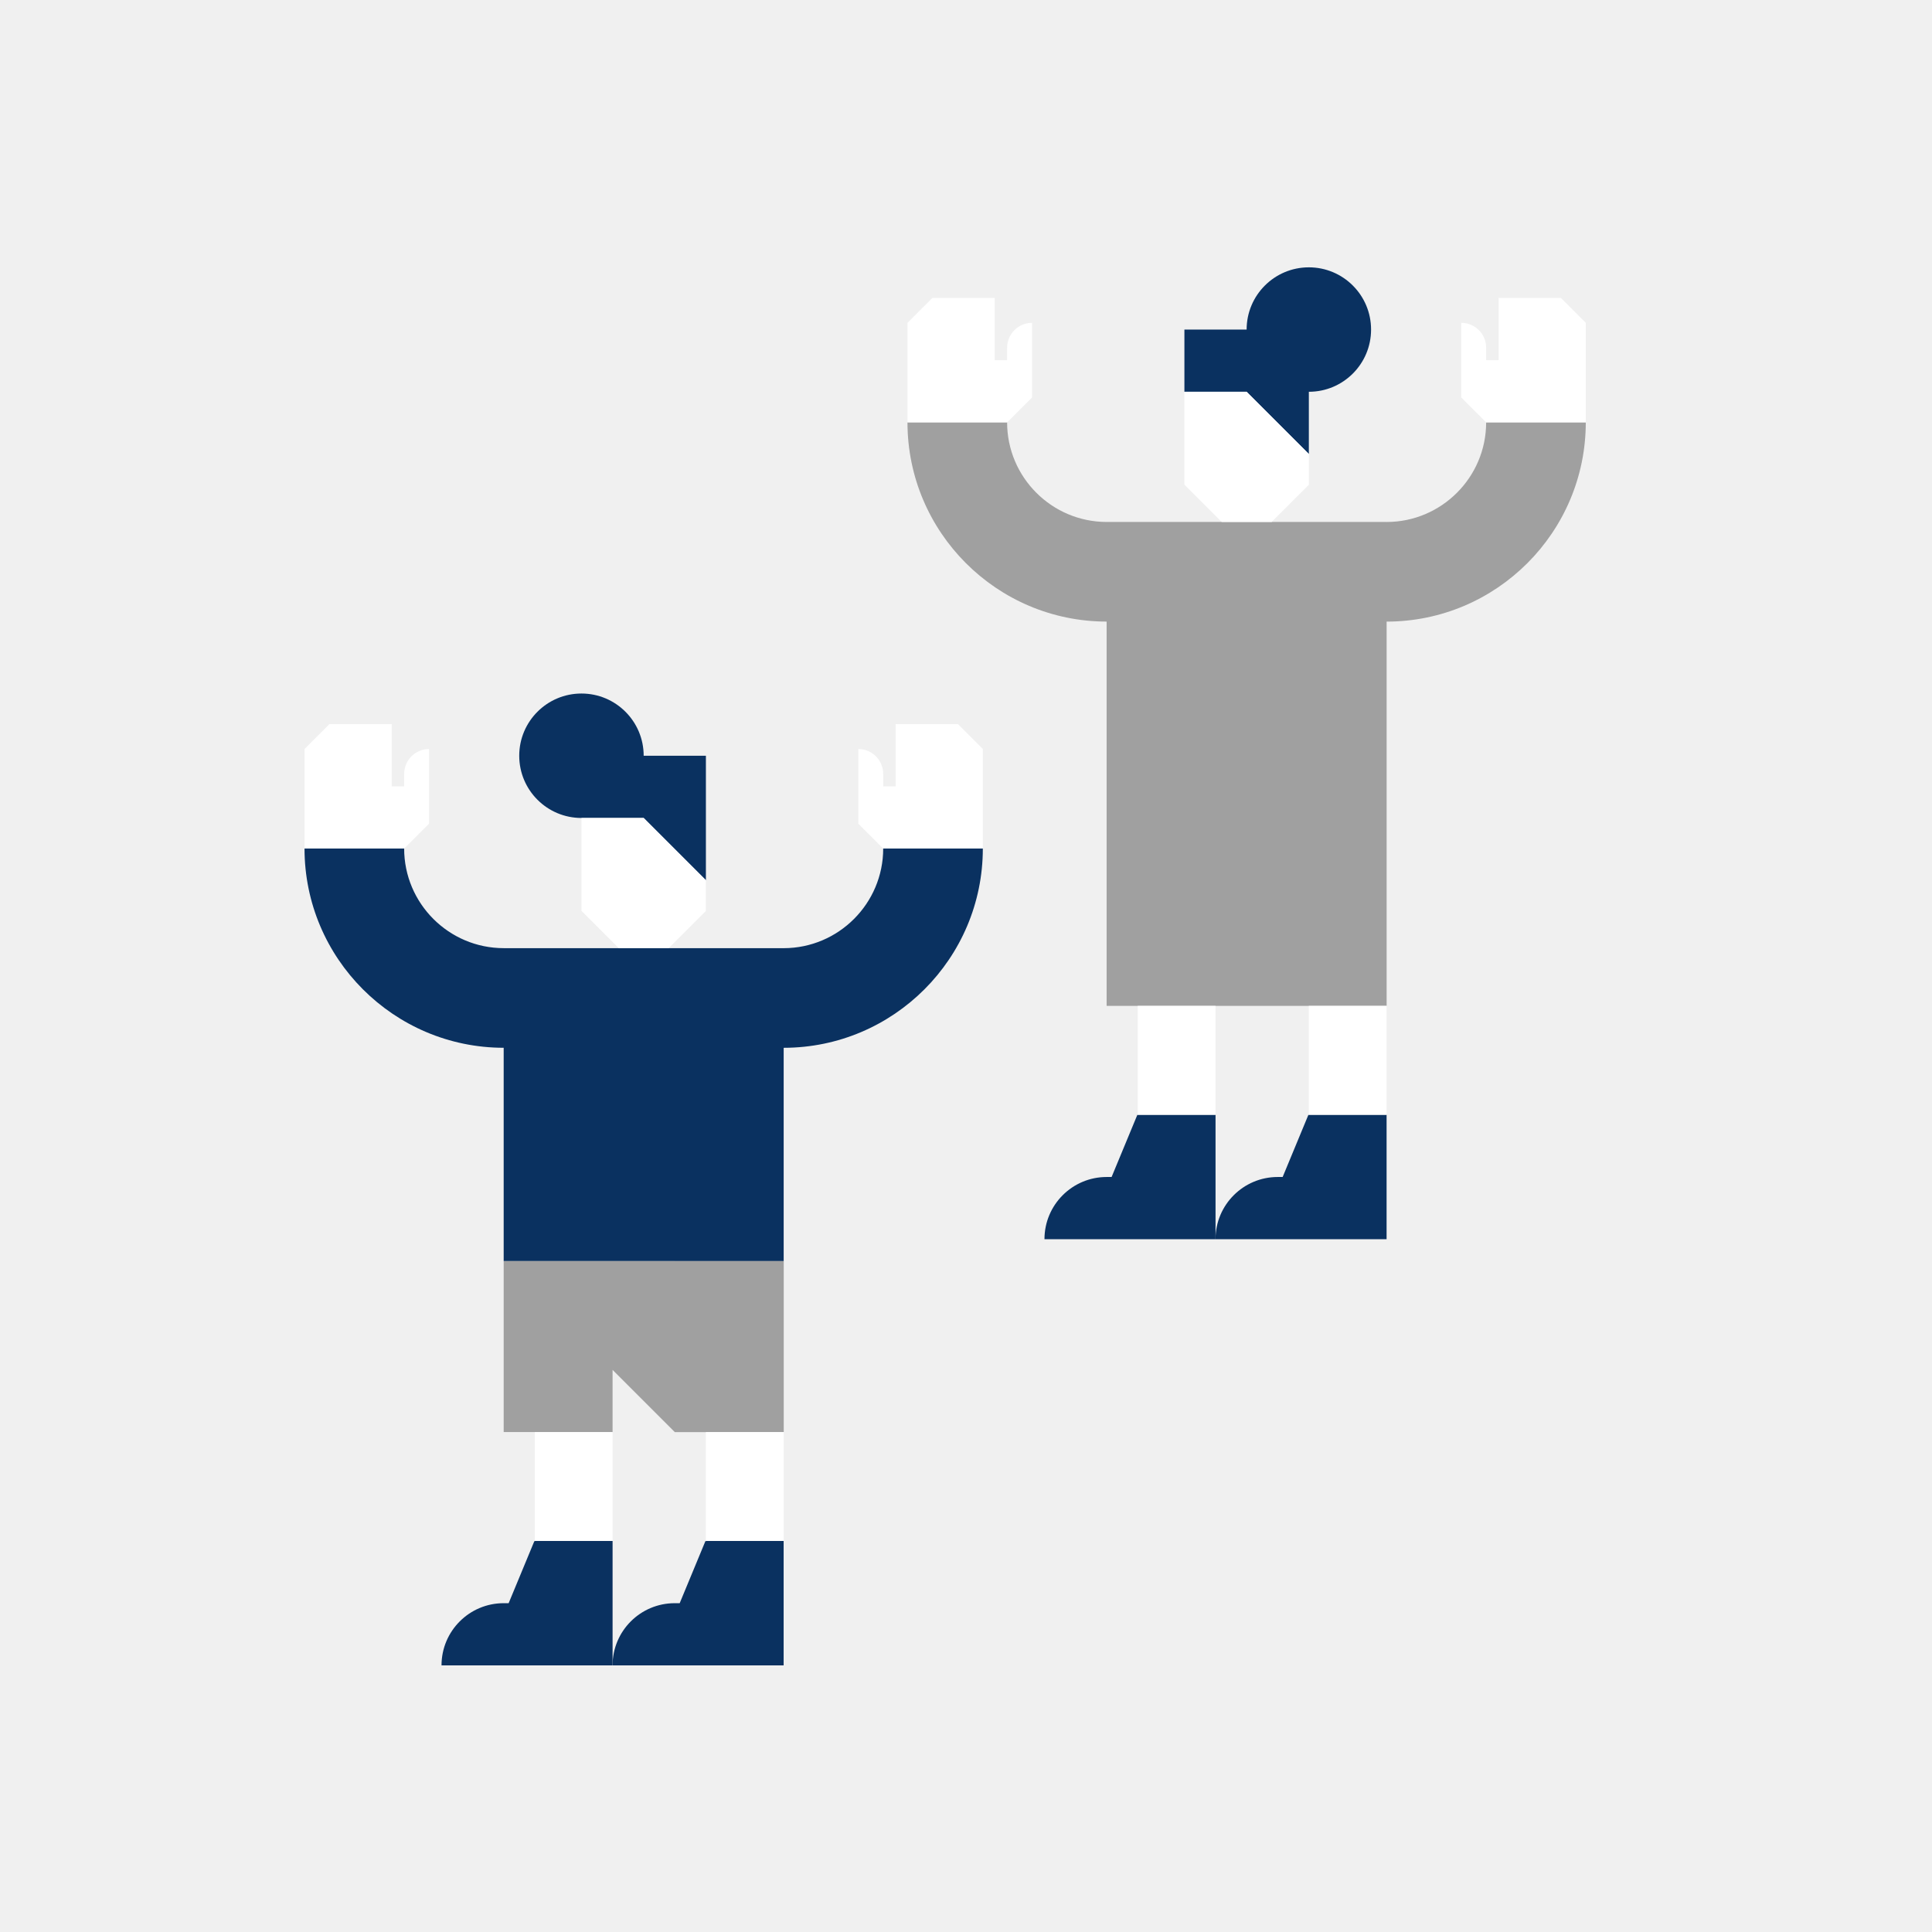
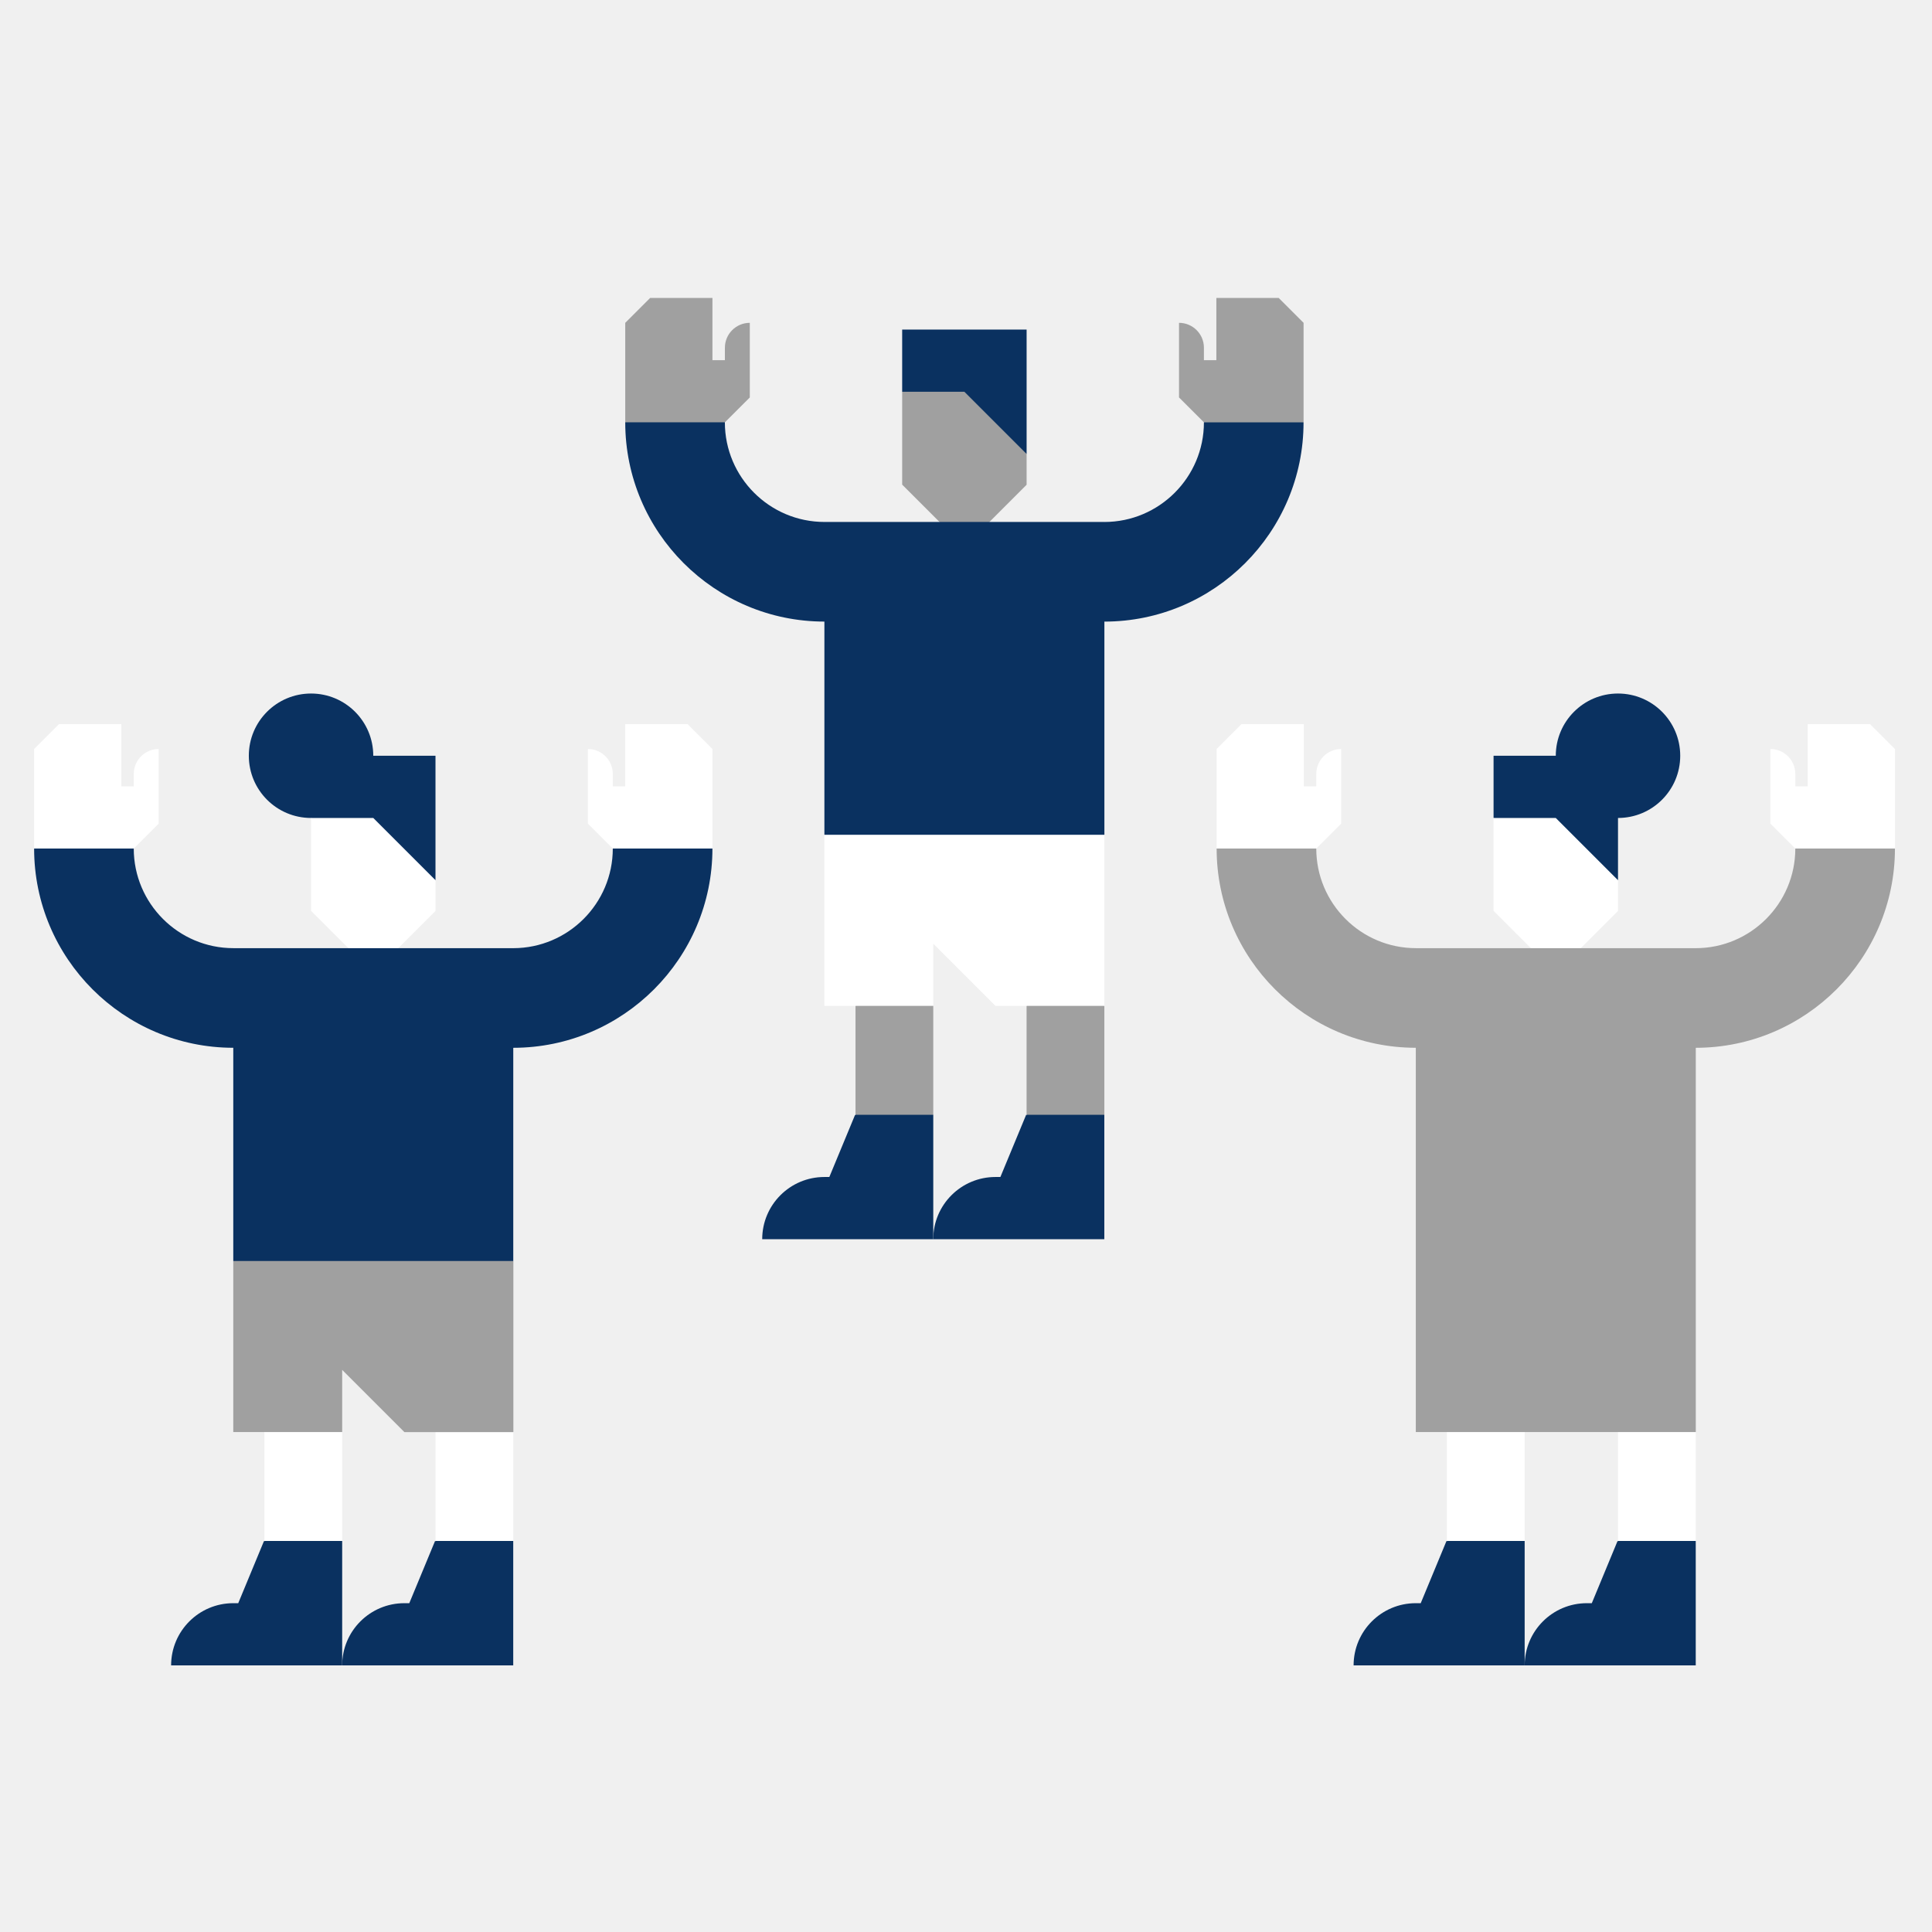
- <svg xmlns="http://www.w3.org/2000/svg" version="1.1" id="Layer_1" x="0px" y="0px" width="650px" height="650px" viewBox="0 0 650 650" enable-background="new 0 0 650 650" xml:space="preserve">
-   <g>
-     <path fill="#0A3160" d="M263.645,560.301v-41.858h-26.162v0.196l-0.136-0.196l0,0l-8.67,20.93h-1.655   c-11.559,0-20.93,9.371-20.93,20.93h15.693h10.465h5.232h26.162h0L263.645,560.301z" />
-     <path fill="#0A3160" d="M206.097,560.301v-41.858h-26.162v0.196l-0.136-0.196l0,0l-8.67,20.93h-1.655   c-11.559,0-20.93,9.371-20.93,20.93h15.693h10.465h5.232h26.162h0L206.097,560.301z" />
-     <rect x="227.018" y="424.242" fill="#A0A0A0" width="36.64" height="57.561" />
-     <polygon fill="#A0A0A0" points="193.015,424.242 193.015,424.242 169.457,424.242 169.457,481.803 206.097,481.803    206.097,460.882 227.018,481.803 263.658,481.803 263.658,424.242  " />
-     <path fill="#0A3160" d="M330.662,285.485h-33.519c0,18.471-15.018,33.499-33.485,33.518v-0.007h-94.167v0   c-18.482,0-33.519-15.036-33.519-33.519h-33.518c0,36.953,30.054,67.018,67.003,67.037v71.729h94.201v-71.722   C300.607,352.502,330.662,322.438,330.662,285.485z" />
-     <path fill="#FFFFFF" d="M297.142,285.485h4.188l0,0h29.34v-33.484l-8.376-8.376H301.33v20.94h-4.188v-4.188   c0-4.626-3.75-8.376-8.376-8.376v8.376v8.376v8.357L297.142,285.485z" />
-     <path fill="#FFFFFF" d="M135.981,285.485h-4.188l0,0h-29.34v-33.484l8.376-8.376h20.964v20.94h4.188v-4.188   c0-4.626,3.75-8.376,8.376-8.376v8.376v8.376v8.357L135.981,285.485z" />
-     <path fill="#0A3160" d="M466.502,416.914v-41.858H440.34v0.196l-0.136-0.196l0,0l-8.67,20.93h-1.655   c-11.559,0-20.93,9.371-20.93,20.93h15.693h10.465h5.232h26.162h0L466.502,416.914z" />
-     <path fill="#0A3160" d="M408.954,416.914v-41.858h-26.162v0.196l-0.136-0.196l0,0l-8.67,20.93h-1.655   c-11.559,0-20.93,9.371-20.93,20.93h15.693h10.465h5.232h26.162h0L408.954,416.914z" />
-     <path fill="#A0A0A0" d="M533.518,142.098H500c0,18.471-15.018,33.499-33.484,33.518v-0.007h-94.167v0   c-18.482,0-33.518-15.036-33.518-33.519H305.31c0,36.953,30.054,67.018,67.003,67.037v129.29h94.201V209.134   C503.464,209.115,533.518,179.051,533.518,142.098z" />
-     <path fill="#FFFFFF" d="M500,142.098h4.188l0,0h29.34v-33.484l-8.376-8.376h-20.964v20.94H500v-4.188   c0-4.626-3.75-8.376-8.376-8.376v8.376v8.376v8.357L500,142.098z" />
-     <path fill="#FFFFFF" d="M338.838,142.098h-4.188l0,0h-29.34v-33.484l8.376-8.376h20.964v20.94h4.188v-4.188   c0-4.626,3.75-8.376,8.376-8.376v8.376v8.376v8.357L338.838,142.098z" />
-     <path fill="#0A3160" d="M440.348,89.942c-11.561,0-20.934,9.372-20.934,20.934h-20.934v20.934h20.934l20.934,20.934v-20.934   c11.561,0,20.934-9.372,20.934-20.934C461.282,99.314,451.91,89.942,440.348,89.942z" />
-     <polygon fill="#FFFFFF" points="419.414,131.809 398.481,131.809 398.481,163.049 411.041,175.609 427.829,175.609 440.348,163.09    440.348,163.049 440.348,152.743  " />
-     <rect x="179.934" y="481.803" fill="#FFFFFF" width="26.162" height="36.64" />
-     <rect x="237.491" y="481.803" fill="#FFFFFF" width="26.162" height="36.64" />
-     <g>
-       <rect x="382.783" y="338.416" fill="#FFFFFF" width="26.162" height="36.64" />
-       <rect x="440.34" y="338.416" fill="#FFFFFF" width="26.162" height="36.64" />
-     </g>
-     <path fill="#0A3160" d="M216.558,254.263c0-11.561-9.373-20.934-20.934-20.934c-11.561,0-20.934,9.372-20.934,20.934   c0,11.561,9.372,20.934,20.934,20.934h20.934l20.933,20.934v-41.867H216.558z" />
-     <polygon fill="#FFFFFF" points="237.491,264.729 237.491,296.13 216.558,275.196 195.624,275.196 195.624,275.196 195.624,306.436    208.184,318.996 224.972,318.996 237.491,306.477 237.491,306.436 237.491,264.729  " />
-   </g>
+ <svg xmlns="http://www.w3.org/2000/svg" version="1.1" id="Layer_1" x="0px" y="0px" viewBox="0 0 650 650" enable-background="new 0 0 650 650" xml:space="preserve">
+   <polygon fill="#FFFFFF" points="102.041,466.257 88.96,481.803 88.96,518.443 102.041,528.742 115.123,518.443 115.123,481.803 " />
+   <polygon fill="#FFFFFF" points="159.598,468.722 146.517,481.803 146.517,518.443 159.598,531.5 172.679,518.443 172.679,481.803   " />
+   <path fill="#0A3160" d="M172.671,560.301v-41.858h-26.162v0.196l-0.136-0.196l0,0l-8.67,20.93h-1.655  c-11.559,0-20.93,9.371-20.93,20.93h57.552h0L172.671,560.301z" />
+   <path fill="#0A3160" d="M115.123,560.301v-41.858H88.96v0.196l-0.136-0.196l0,0l-8.67,20.93H78.5c-11.559,0-20.93,9.371-20.93,20.93  h57.552h0L115.123,560.301z" />
+   <rect x="136.044" y="424.242" fill="#A0A0A0" width="36.64" height="57.561" />
+   <polygon fill="#A0A0A0" points="172.684,424.242 125.583,377.142 78.483,424.242 78.483,481.803 115.123,481.803 115.123,460.882   136.044,481.803 172.684,481.803 172.684,424.242 " />
+   <path fill="#0A3160" d="M125.583,254.263c0-11.561-9.373-20.934-20.934-20.934c-11.562,0-20.934,9.372-20.934,20.934  c0,11.561,9.372,20.934,20.934,20.934l41.867,20.934v-41.867H125.583z" />
+   <path fill="#FFFFFF" d="M45.007,260.376v4.188h-4.188v-20.94H19.855l-8.376,8.376v33.484l0.013-0.003l16.75,16.75l25.141-25.124  v-25.108C48.757,252.001,45.007,255.751,45.007,260.376z" />
+   <polygon fill="#FFFFFF" points="125.583,275.196 104.65,275.196 104.65,306.436 125.604,327.39 146.517,306.477 146.517,306.436   146.517,296.13 " />
+   <path fill="#FFFFFF" d="M206.168,260.376v4.188h4.188v-20.94h20.964l8.376,8.376v33.484l-0.013-0.003l-16.75,16.75l-25.141-25.124  v-25.108C202.418,252.001,206.168,255.751,206.168,260.376z" />
+   <path fill="#0A3160" d="M239.688,285.485h-33.519c0,18.471-15.018,33.499-33.485,33.518v-0.007H78.517v0  c-18.482,0-33.519-15.036-33.519-33.519H11.48c0,36.953,30.054,67.018,67.003,67.037v71.729h94.201v-71.722  C209.633,352.502,239.688,322.438,239.688,285.485z" />
+   <polygon fill="#A0A0A0" points="300.907,325 287.826,338.416 287.826,375.056 300.907,388.25 313.989,375.056 313.989,338.416 " />
+   <polygon fill="#A0A0A0" points="358.464,325.335 345.383,338.416 345.383,375.056 358.464,387 371.545,375.056 371.545,338.416 " />
+   <path fill="#0A3160" d="M371.537,416.914v-41.858h-26.162v0.196l-0.136-0.196l0,0l-8.67,20.93h-1.655  c-11.559,0-20.93,9.371-20.93,20.93h57.552h0L371.537,416.914z" />
+   <path fill="#0A3160" d="M313.989,416.914v-41.858h-26.162v0.196l-0.136-0.196l0,0l-8.67,20.93h-1.655  c-11.559,0-20.93,9.371-20.93,20.93h57.552h0L313.989,416.914z" />
+   <polygon fill="#FFFFFF" points="499.875,468.722 486.793,481.803 486.793,518.443 499.875,531.5 512.956,518.443 512.956,481.803   " />
+   <polygon fill="#FFFFFF" points="557.431,468.722 544.35,481.803 544.35,518.443 557.431,531.5 570.513,518.443 570.513,481.803 " />
+   <path fill="#0A3160" d="M544.361,233.329c-11.562,0-20.934,9.372-20.934,20.934h-20.934v20.934l41.867,20.934v0v-20.934  c11.562,0,20.934-9.372,20.934-20.934C565.295,242.701,555.922,233.329,544.361,233.329z" />
+   <polygon fill="#FFFFFF" points="523.419,275.196 502.485,275.196 502.485,306.436 523.44,327.39 544.352,306.477 544.352,306.436   544.352,296.13 " />
+   <path fill="#FFFFFF" d="M442.847,260.376v4.188h-4.188v-20.94h-20.964l-8.376,8.376v33.484l0.013-0.003l16.75,16.75l25.141-25.124  v-25.108C446.597,252.001,442.847,255.751,442.847,260.376z" />
+   <path fill="#FFFFFF" d="M604.008,260.376v4.188h4.188v-20.94h20.964l8.376,8.376l0,33.484l-0.013-0.003l-16.75,16.75l-25.141-25.124  l0-25.108C600.258,252.001,604.008,255.751,604.008,260.376z" />
+   <path fill="#A0A0A0" d="M637.531,285.485h-33.519c0,18.471-15.018,33.499-33.484,33.518v-0.007h-94.167v0  c-18.482,0-33.518-15.036-33.518-33.519h-33.519c0,36.953,30.054,67.018,67.003,67.037v129.29h94.201V352.521  C607.477,352.502,637.531,322.438,637.531,285.485z" />
+   <path fill="#A0A0A0" d="M243.884,116.989v4.188h-4.188v-20.94h-20.964l-8.376,8.376v33.484l0.013-0.003l16.75,16.75l25.141-25.124  v-25.108C247.634,108.614,243.884,112.364,243.884,116.989z" />
+   <path fill="#A0A0A0" d="M405.045,116.989v4.188h4.188v-20.94h20.964l8.376,8.376v33.484l-0.013-0.003l-16.75,16.75l-25.141-25.124  v-25.108C401.295,108.614,405.045,112.364,405.045,116.989z" />
+   <polygon fill="#0A3160" points="345.393,152.743 345.393,110.875 324.46,110.875 303.526,110.875 303.526,131.809 " />
+   <polygon fill="#A0A0A0" points="324.46,131.809 303.526,131.809 303.526,163.049 324.481,184.003 345.393,163.09 345.393,163.049   345.393,152.743 " />
+   <polygon fill="#FFFFFF" points="371.56,280.855 324.46,233.755 277.359,280.855 277.359,338.416 313.999,338.416 313.999,317.495   334.92,338.416 371.56,338.416 371.56,280.855 " />
+   <path fill="#0A3160" d="M438.564,142.097h-33.519c0,18.471-15.018,33.499-33.485,33.518v-0.007h-94.167v0  c-18.482,0-33.519-15.036-33.519-33.519h-33.518c0,36.953,30.054,67.018,67.003,67.037v71.729h94.201v-71.722  C408.509,209.115,438.564,179.051,438.564,142.097z" />
+   <path fill="#0A3160" d="M570.513,560.301v-41.858H544.35v0.196l-0.136-0.196l0,0l-8.669,20.93h-1.655  c-11.559,0-20.93,9.371-20.93,20.93h57.552h0L570.513,560.301z" />
+   <path fill="#0A3160" d="M512.956,560.301v-41.858h-26.162v0.196l-0.136-0.196l0,0l-8.67,20.93h-1.655  c-11.559,0-20.93,9.371-20.93,20.93h57.552h0L512.956,560.301z" />
</svg>
